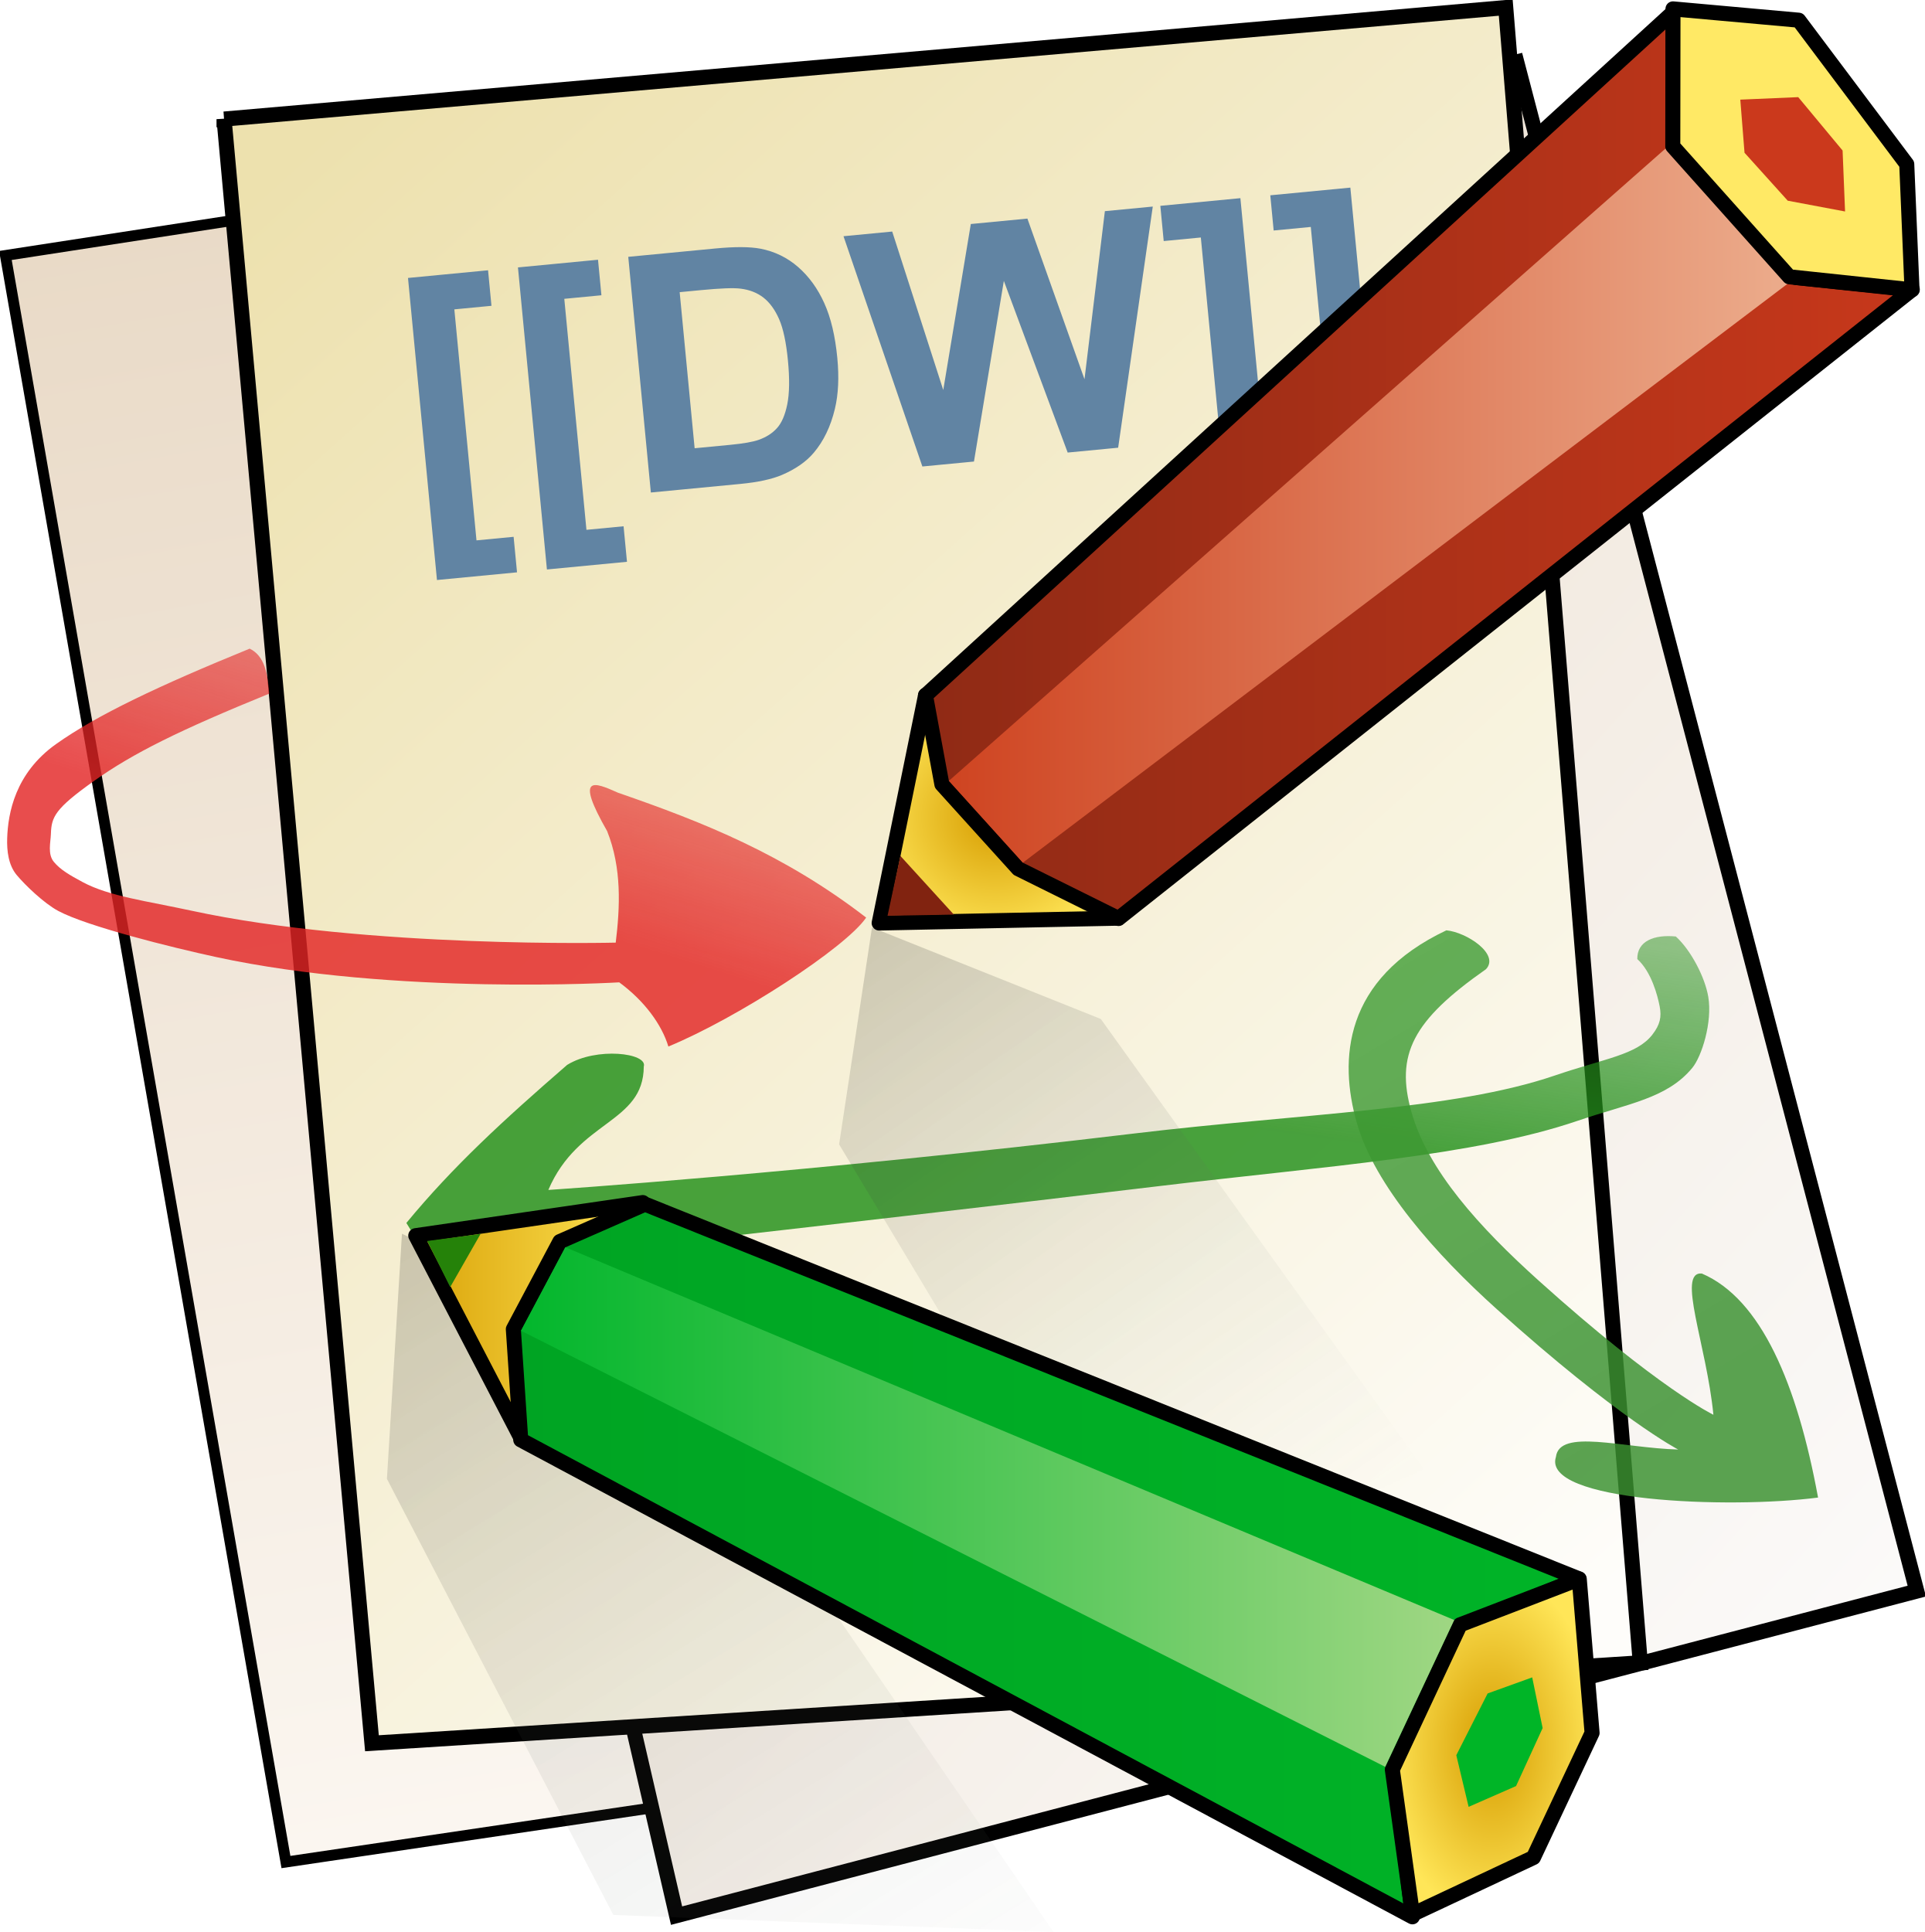
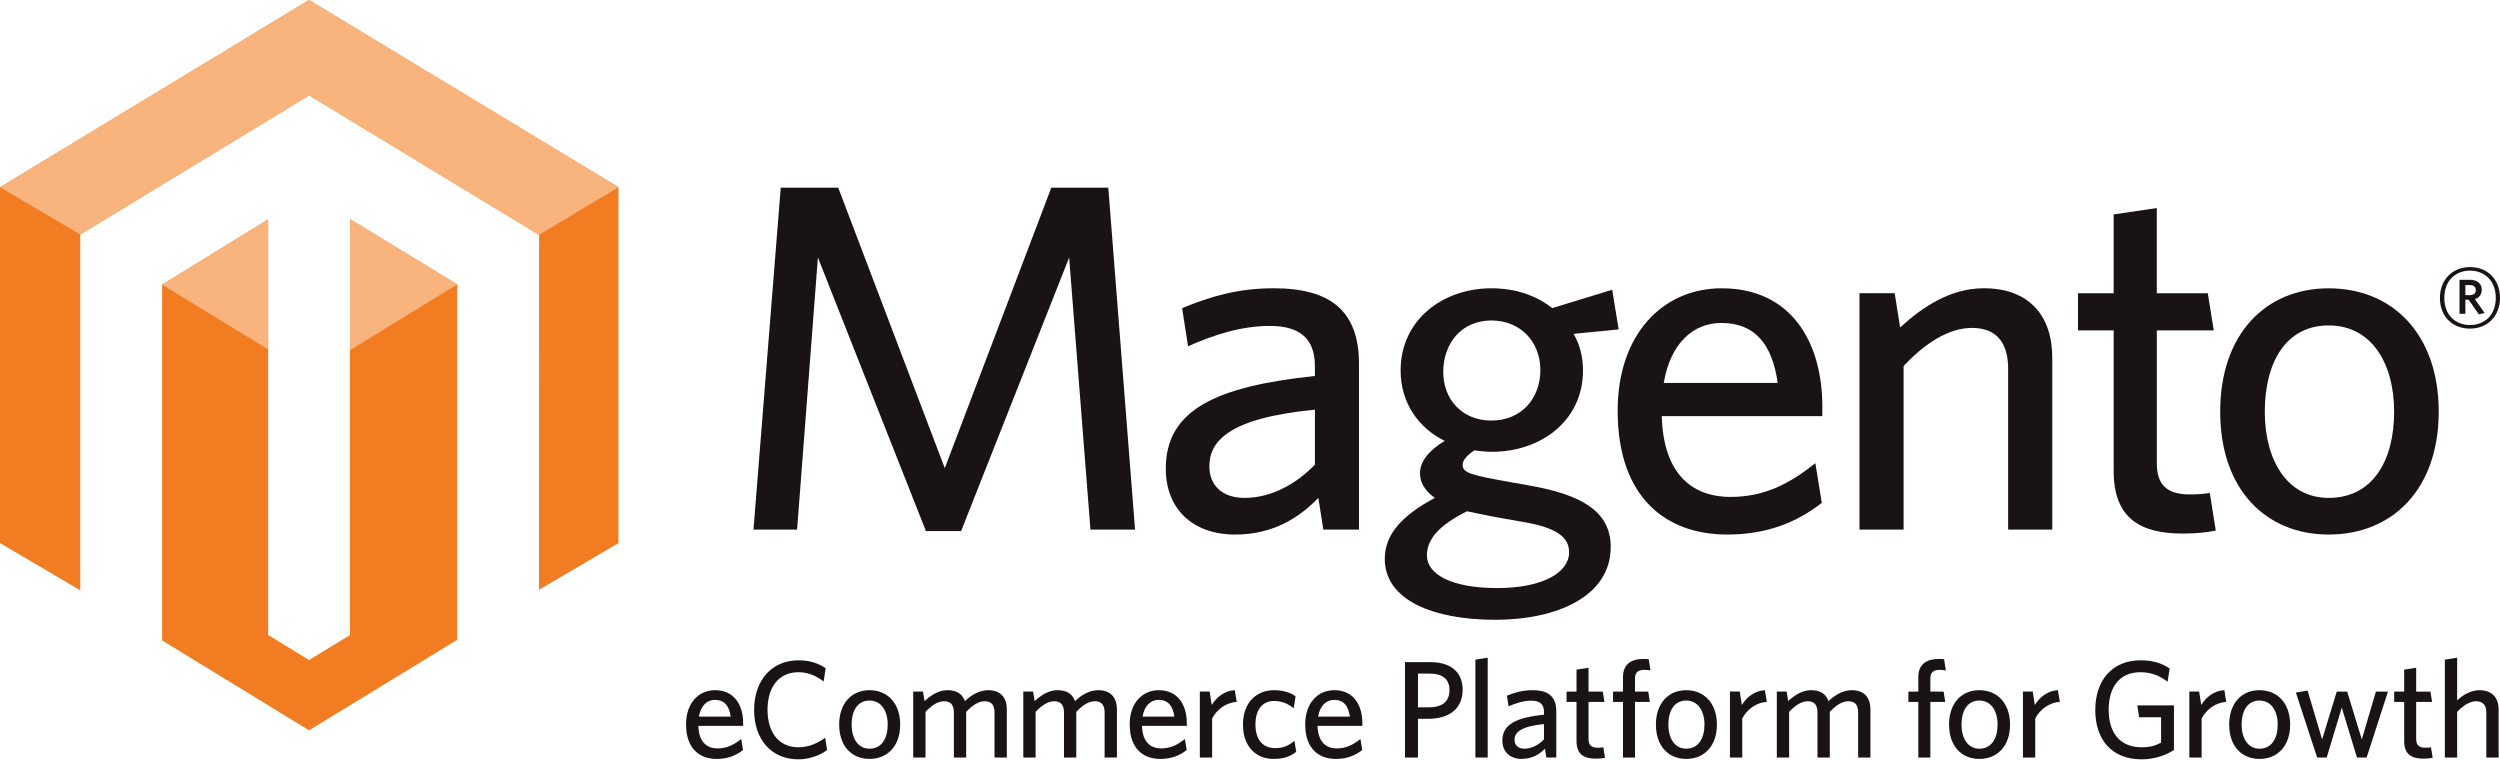
- <svg xmlns="http://www.w3.org/2000/svg" xmlns:xlink="http://www.w3.org/1999/xlink" width="128.009" height="128.517" id="svg2" version="1.1">
-   <defs id="defs4">
-     <linearGradient id="linearGradient2624">
-       <stop style="stop-color:#3a9030;stop-opacity:0.837;" offset="0" id="stop2626" />
-       <stop style="stop-color:#3d9c32;stop-opacity:0.796;" offset="1" id="stop2628" />
-     </linearGradient>
-     <linearGradient id="linearGradient2612">
-       <stop style="stop-color:#25901b;stop-opacity:0.837;" offset="0" id="stop2614" />
-       <stop style="stop-color:#25901b;stop-opacity:0.378;" offset="1" id="stop2616" />
-     </linearGradient>
-     <linearGradient id="linearGradient2600">
-       <stop style="stop-color:#e32525;stop-opacity:0.816;" offset="0" id="stop2602" />
-       <stop style="stop-color:#e32525;stop-opacity:0.571;" offset="1" id="stop2604" />
-     </linearGradient>
-     <marker orient="auto" refY="0" refX="0" id="TriangleOutL" style="overflow:visible">
-       <path id="path2488" d="m 5.77,0 -8.65,5 0,-10 8.65,5 z" style="fill-rule:evenodd;stroke:#000000;stroke-width:1pt;marker-start:none" transform="scale(0.8,0.8)" />
-     </marker>
-     <marker orient="auto" refY="0" refX="0" id="Arrow2Lstart" style="overflow:visible">
-       <path id="path2571" style="font-size:12px;fill-rule:evenodd;stroke-width:0.625;stroke-linejoin:round" d="M 8.719,4.034 -2.207,0.016 8.719,-4.002 c -1.745,2.372 -1.735,5.617 -6e-7,8.035 z" transform="matrix(1.1,0,0,1.1,-5.5,0)" />
-     </marker>
-     <linearGradient id="linearGradient2408">
-       <stop id="stop2410" offset="0" style="stop-color:#000000;stop-opacity:0.173;" />
-       <stop id="stop2412" offset="1" style="stop-color:#c7cec2;stop-opacity:0;" />
-     </linearGradient>
-     <linearGradient id="linearGradient2389">
-       <stop style="stop-color:#000000;stop-opacity:0.173;" offset="0" id="stop2391" />
-       <stop style="stop-color:#c7cec2;stop-opacity:0;" offset="1" id="stop2393" />
-     </linearGradient>
-     <linearGradient id="linearGradient2370">
-       <stop style="stop-color:#fbfaf9;stop-opacity:1;" offset="0" id="stop2372" />
-       <stop style="stop-color:#e9dac7;stop-opacity:1;" offset="1" id="stop2374" />
-     </linearGradient>
-     <linearGradient id="linearGradient2364">
-       <stop id="stop2366" offset="0" style="stop-color:#fbf6f0;stop-opacity:1;" />
-       <stop id="stop2368" offset="1" style="stop-color:#e9dac7;stop-opacity:1;" />
-     </linearGradient>
-     <linearGradient id="linearGradient2348">
-       <stop style="stop-color:#fbf6f0;stop-opacity:1;" offset="0" id="stop2350" />
-       <stop style="stop-color:#e9dac7;stop-opacity:1;" offset="1" id="stop2352" />
-     </linearGradient>
-     <linearGradient id="linearGradient2332">
-       <stop style="stop-color:#ede1ae;stop-opacity:1;" offset="0" id="stop2334" />
-       <stop style="stop-color:#fefdfa;stop-opacity:1;" offset="1" id="stop2336" />
-     </linearGradient>
-     <linearGradient id="linearGradient2249">
-       <stop style="stop-color:#00a423;stop-opacity:1;" offset="0" id="stop2251" />
-       <stop style="stop-color:#00b427;stop-opacity:1;" offset="1" id="stop2253" />
-     </linearGradient>
-     <linearGradient id="linearGradient2229">
-       <stop id="stop2231" offset="0" style="stop-color:#00b62b;stop-opacity:1;" />
-       <stop id="stop2233" offset="1" style="stop-color:#a1d784;stop-opacity:1;" />
-     </linearGradient>
-     <linearGradient id="linearGradient2213">
-       <stop style="stop-color:#000000;stop-opacity:1;" offset="0" id="stop2215" />
-       <stop style="stop-color:#000000;stop-opacity:0;" offset="1" id="stop2217" />
-     </linearGradient>
-     <linearGradient id="linearGradient2360">
-       <stop style="stop-color:#d69c00;stop-opacity:1;" offset="0" id="stop2362" />
-       <stop style="stop-color:#ffe658;stop-opacity:1;" offset="1" id="stop2364" />
-     </linearGradient>
-     <linearGradient id="linearGradient2352">
-       <stop id="stop2354" offset="0" style="stop-color:#ce411e;stop-opacity:1;" />
-       <stop id="stop2356" offset="1" style="stop-color:#ecad8d;stop-opacity:1;" />
-     </linearGradient>
-     <linearGradient id="linearGradient2336">
-       <stop style="stop-color:#8f2a15;stop-opacity:1;" offset="0" id="stop2338" />
-       <stop style="stop-color:#c8381b;stop-opacity:1;" offset="1" id="stop2340" />
-     </linearGradient>
-     <linearGradient xlink:href="#linearGradient2336" id="linearGradient2342" x1="219.213" y1="189.016" x2="286.227" y2="189.016" gradientUnits="userSpaceOnUse" />
-     <linearGradient xlink:href="#linearGradient2352" id="linearGradient2350" x1="219.663" y1="192.733" x2="277.876" y2="192.733" gradientUnits="userSpaceOnUse" />
-     <radialGradient xlink:href="#linearGradient2360" id="radialGradient2366" cx="224.414" cy="212.8" fx="224.414" fy="212.8" r="8.681" gradientTransform="matrix(1,0,0,0.984179,0,3.366635)" gradientUnits="userSpaceOnUse" />
-     <linearGradient xlink:href="#linearGradient2249" id="linearGradient2227" x1="192.039" y1="262.258" x2="263.671" y2="262.258" gradientUnits="userSpaceOnUse" />
-     <linearGradient xlink:href="#linearGradient2229" id="linearGradient2247" x1="191.751" y1="258.916" x2="255.656" y2="258.916" gradientUnits="userSpaceOnUse" />
-     <radialGradient xlink:href="#linearGradient2360" id="radialGradient2317" cx="257.411" cy="274.642" fx="257.411" fy="274.642" r="7.144" gradientTransform="matrix(1,0,0,1.631384,0,-173.4045)" gradientUnits="userSpaceOnUse" />
-     <linearGradient xlink:href="#linearGradient2360" id="linearGradient2325" x1="184.071" y1="246.359" x2="201.406" y2="246.359" gradientUnits="userSpaceOnUse" />
-     <linearGradient xlink:href="#linearGradient2332" id="linearGradient2346" x1="162.764" y1="184.993" x2="240.849" y2="289.503" gradientUnits="userSpaceOnUse" />
-     <linearGradient xlink:href="#linearGradient2348" id="linearGradient2354" x1="140.158" y1="303.79" x2="136.142" y2="195.872" gradientUnits="userSpaceOnUse" />
-     <linearGradient xlink:href="#linearGradient2370" id="linearGradient2362" x1="286.156" y1="262.287" x2="185.813" y2="172.324" gradientUnits="userSpaceOnUse" />
-     <linearGradient xlink:href="#linearGradient2389" id="linearGradient2395" x1="213.966" y1="220.072" x2="244.791" y2="265.404" gradientUnits="userSpaceOnUse" />
-     <linearGradient xlink:href="#linearGradient2408" id="linearGradient2406" x1="184.306" y1="241.528" x2="224.674" y2="307.528" gradientUnits="userSpaceOnUse" />
-     <linearGradient xlink:href="#linearGradient2600" id="linearGradient2606" x1="202.418" y1="222.051" x2="206.06" y2="210.356" gradientUnits="userSpaceOnUse" />
-     <linearGradient xlink:href="#linearGradient2612" id="linearGradient2618" x1="248.622" y1="234.522" x2="251.644" y2="213.122" gradientUnits="userSpaceOnUse" />
-     <linearGradient xlink:href="#linearGradient2624" id="linearGradient2630" x1="275.718" y1="251.564" x2="255.684" y2="217.94" gradientUnits="userSpaceOnUse" />
-     <linearGradient xlink:href="#linearGradient2352" id="linearGradient2640" gradientUnits="userSpaceOnUse" x1="219.663" y1="192.733" x2="277.876" y2="192.733" />
-     <linearGradient xlink:href="#linearGradient2336" id="linearGradient2643" gradientUnits="userSpaceOnUse" x1="219.213" y1="189.016" x2="286.227" y2="189.016" />
-     <radialGradient xlink:href="#linearGradient2360" id="radialGradient2647" gradientUnits="userSpaceOnUse" gradientTransform="matrix(1,0,0,0.984179,0,3.366635)" cx="224.414" cy="212.8" fx="224.414" fy="212.8" r="8.681" />
-   </defs>
-   <g id="layer3" style="display:inline" transform="translate(-158.1474,-158.4534)">
-     <g id="g1419">
-       <g id="g2376">
-         <path transform="matrix(0.989976,-0.141236,0.201069,0.979577,0,0)" style="fill:url(#linearGradient2354);fill-opacity:1;fill-rule:evenodd;stroke:#000000;stroke-width:0.722px;stroke-linecap:butt;stroke-linejoin:miter;stroke-opacity:1;display:inline" d="m 120.215,196.438 70.907,-0.792 -2.403,109.053 -71.718,0.373 3.214,-108.634 z" id="rect1422" />
-         <path style="fill:url(#linearGradient2362);fill-opacity:1;fill-rule:evenodd;stroke:#000000;stroke-width:1px;stroke-linecap:butt;stroke-linejoin:miter;stroke-opacity:1;display:inline" d="m 179.2,182.087 79.842,-19.517 26.614,101.724 -82.503,21.587 -23.953,-103.794 z" id="rect1425" />
-         <path transform="matrix(0.995676,-0.09289891,0.08102261,0.996712,0,0)" style="fill:url(#linearGradient2346);fill-opacity:1;fill-rule:evenodd;stroke:#000000;stroke-width:1.004px;stroke-linecap:butt;stroke-linejoin:miter;stroke-opacity:1;display:inline" d="m 159.014,181.744 85.586,0.534 0,110.474 -84.534,-2.513 -1.052,-108.496 z" id="rect1419" />
-       </g>
-       <path id="text2382" d="m 167.551,214.008 0,-20.185 5.35,0 0,2.374 -2.481,0 0,15.437 2.481,0 0,2.374 -5.35,0 m 7.348,0 0,-20.185 5.35,0 0,2.374 -2.481,0 0,15.437 2.481,0 0,2.374 -5.35,0 m 7.369,-20.185 5.812,0 c 1.311,2e-5 2.31,0.1 2.997,0.301 0.924,0.272 1.715,0.756 2.374,1.45 0.659,0.695 1.16,1.547 1.504,2.557 0.344,1.003 0.516,2.242 0.516,3.717 -10e-6,1.296 -0.161,2.413 -0.483,3.352 -0.394,1.146 -0.956,2.073 -1.687,2.782 -0.551,0.537 -1.296,0.956 -2.234,1.257 -0.702,0.222 -1.64,0.333 -2.814,0.333 l -5.983,0 0,-15.748 m 3.18,2.664 0,10.431 2.374,0 c 0.888,1e-5 1.529,-0.05 1.923,-0.15 0.516,-0.129 0.942,-0.347 1.278,-0.655 0.344,-0.308 0.623,-0.813 0.838,-1.515 0.215,-0.709 0.322,-1.672 0.322,-2.89 -1e-5,-1.217 -0.107,-2.152 -0.322,-2.804 -0.215,-0.652 -0.516,-1.16 -0.902,-1.525 -0.387,-0.365 -0.877,-0.612 -1.472,-0.741 -0.444,-0.1 -1.314,-0.15 -2.61,-0.15 l -1.429,0 m 14.964,13.084 -3.76,-15.748 3.255,0 2.374,10.817 2.879,-10.817 3.781,0 2.761,11 2.417,-11 3.201,0 -3.824,15.748 -3.373,0 -3.137,-11.773 -3.126,11.773 -3.448,0 m 22.763,-15.748 0,20.185 -5.35,0 0,-2.374 2.481,0 0,-15.458 -2.481,0 0,-2.353 5.35,0 m 7.348,0 0,20.185 -5.35,0 0,-2.374 2.481,0 0,-15.458 -2.481,0 0,-2.353 5.35,0" style="font-size:12px;font-style:normal;font-weight:normal;line-height:125%;fill:#6184a3;fill-opacity:1;stroke:none;display:inline;font-family:Bitstream Vera Sans" transform="matrix(0.995433,-0.09546066,0.09546066,0.995433,0,0)" />
-       <g id="g2632" style="display:inline">
-         <path style="fill:url(#linearGradient2606);fill-opacity:1;fill-rule:evenodd;stroke:none;stroke-width:1px;marker-end:none" d="m 174.756,201.602 c -6.046,2.467 -10.168,4.419 -12.885,6.351 -2.717,1.931 -3.193,4.6 -3.246,6.266 -0.027,0.833 0.081,1.778 0.632,2.44 0.551,0.662 1.808,1.874 2.758,2.386 1.9,1.023 7.542,2.429 10.519,3.073 11.909,2.576 26.806,1.681 26.806,1.681 1.693,1.245 2.833,2.824 3.269,4.269 4.577,-1.887 11.811,-6.584 13.157,-8.577 -5.451,-4.2 -10.797,-6.333 -16.513,-8.308 -1.599,-0.719 -2.88,-1.226 -0.718,2.556 0.985,2.473 0.858,5.051 0.572,7.418 0,0 -16.527,0.407 -28.238,-2.127 -2.928,-0.633 -5.466,-0.955 -7.219,-1.898 -0.876,-0.472 -1.483,-0.821 -1.916,-1.341 -0.433,-0.52 -0.22,-1.291 -0.201,-1.859 0.037,-1.136 0.253,-1.671 2.862,-3.525 2.608,-1.854 5.654,-3.362 11.659,-5.812 -0.088,-1.291 -0.29,-2.506 -1.297,-2.993 z" id="path2414" />
-         <path style="fill:url(#linearGradient2618);fill-opacity:1;fill-rule:evenodd;stroke:none" d="m 269.625,220.748 c -1.436,-0.14 -2.58,0.303 -2.561,1.502 0.944,0.857 1.349,2.435 1.486,3.14 0.136,0.705 0.036,1.219 -0.486,1.89 -1.043,1.342 -3.125,1.569 -6.501,2.721 -6.751,2.304 -16.893,2.526 -27.907,3.846 -22.028,2.642 -39.032,3.761 -39.032,3.761 1.983,-4.648 6.328,-4.412 6.349,-8.21 0.274,-0.898 -3.146,-1.316 -5.099,-0.107 -4.267,3.701 -7.592,6.754 -10.694,10.513 l 1.888,3.084 c 0,0 26.13,-2.89 48.198,-5.536 11.034,-1.323 20.956,-1.999 27.81,-4.337 3.427,-1.169 5.96,-1.49 7.641,-3.52 0.632,-0.763 1.352,-3.047 1.068,-4.734 -0.22,-1.302 -1.15,-3.098 -2.16,-4.014 z" id="path2608" />
-         <path style="fill:url(#linearGradient2630);fill-opacity:1;fill-rule:evenodd;stroke:none" d="m 254.362,220.339 c -6.85,3.242 -7.153,8.609 -5.96,12.799 1.194,4.19 5.263,8.757 9.321,12.406 8.117,7.299 12.06,9.332 12.06,9.332 -3.715,-0.103 -7.899,-1.412 -8.133,0.493 -0.948,2.976 11.491,3.475 17.438,2.702 -1.395,-7.578 -3.793,-13.215 -7.732,-14.903 -1.685,-0.148 0.312,4.724 0.77,9.396 0,0 -3.625,-1.731 -11.605,-8.908 -3.99,-3.588 -7.374,-7.342 -8.473,-11.201 -1.099,-3.859 0.078,-6.12 4.951,-9.532 0.928,-0.995 -1.29,-2.459 -2.638,-2.584 z" id="path2620" />
-       </g>
-       <path id="rect2386" d="m 213.966,234.578 2.188,-14.429 15.22,6.088 21.494,29.948 -20.406,9.218 -18.495,-30.826 z" style="fill:url(#linearGradient2395);fill-opacity:1;stroke:none;display:inline" />
-       <g id="g2649" style="display:inline">
-         <path style="fill:url(#radialGradient2647);fill-opacity:1;fill-rule:evenodd;stroke:#000000;stroke-width:1px;stroke-linecap:butt;stroke-linejoin:round;stroke-opacity:1" d="m 232.558,219.53 -15.928,0.322 3.088,-15.157 12.84,14.835 z" id="path1443" />
-         <path style="fill:#812310;fill-opacity:1;fill-rule:evenodd;stroke:none" d="m 221.6,219.293 -4.412,0.078 0.854,-3.983 3.558,3.904 z" id="path1452" />
-         <path style="fill:url(#linearGradient2643);fill-opacity:1;fill-rule:evenodd;stroke:#000000;stroke-width:1px;stroke-linecap:butt;stroke-linejoin:round;stroke-opacity:1" d="m 269.442,159.274 0.098,8.915 8.058,8.723 7.759,0.799 -52.807,41.841 -6.665,-3.307 -5.082,-5.618 -1.09,-5.912 49.729,-45.441 z" id="rect1437" />
-         <path style="fill:url(#linearGradient2640);fill-opacity:1;fill-rule:evenodd;stroke:none" d="m 268.948,168.328 8.343,8.827 -51.101,38.683 -4.92,-5.444 47.678,-42.066 z" id="rect1446" />
-         <path style="fill:#ffe965;fill-opacity:1;fill-rule:evenodd;stroke:#000000;stroke-width:1px;stroke-linecap:butt;stroke-linejoin:round;stroke-opacity:1;display:inline" d="m 285.338,177.732 -8.162,-0.866 -7.752,-8.679 0.013,-9.143 8.362,0.752 7.189,9.577 0.35,8.359 z" id="path1440" />
-         <path style="fill:#cb391c;fill-opacity:1;fill-rule:evenodd;stroke:none" d="m 280.72,168.464 0.164,4.057 -3.813,-0.717 -2.875,-3.189 -0.281,-3.534 3.854,-0.166 2.95,3.55 z" id="path1449" />
-       </g>
-       <g id="g2657" style="display:inline">
-         <path style="fill:url(#linearGradient2406);fill-opacity:1;stroke:none" d="m 183.886,256.828 1,-16.307 17.288,8.44 26.055,38.009 -29.281,-1.134 -15.062,-29.009 z" id="rect2397" />
-         <path style="fill:url(#linearGradient2325);fill-opacity:1;stroke:#000000;stroke-linejoin:round;stroke-opacity:1;display:inline" d="m 200.906,238.448 -8.046,15.774 -7.056,-13.573 15.102,-2.2 z" id="rect2207" />
-         <path style="fill:url(#linearGradient2227);fill-opacity:1;stroke:#000000;stroke-linejoin:round;stroke-opacity:1" d="m 201.054,238.554 62.117,24.919 -7.887,3.214 -4.352,9.31 1.172,9.964 -59.315,-31.728 -0.494,-7.364 3.096,-5.828 5.662,-2.487 z" id="rect1328" />
-         <path style="fill:url(#radialGradient2317);fill-opacity:1;stroke:#000000;stroke-linejoin:round;stroke-opacity:1;display:inline" d="m 255.278,266.535 7.924,-3.048 0.853,10.24 -3.901,8.29 -8.046,3.779 -1.341,-9.631 4.511,-9.631 z" id="rect2204" />
-         <path style="fill:url(#linearGradient2247);fill-opacity:1;stroke:none;display:inline" d="m 195.755,241.421 59.131,24.796 -4.592,9.766 -57.49,-29.01 2.951,-5.553 z" id="rect2210" />
-         <path style="fill:#00b527;fill-opacity:1;stroke:none" d="m 255.023,275.21 2.084,-4.107 2.965,-1.07 0.694,3.372 -1.768,3.857 -3.155,1.383 -0.82,-3.436 z" id="rect2308" />
-         <path style="fill:#258209;fill-opacity:1;stroke:none;display:inline" d="m 186.568,241.004 3.55,-0.473 -2.023,3.539 -1.527,-3.066 z" id="rect2327" />
-       </g>
-     </g>
+ <svg xmlns="http://www.w3.org/2000/svg" version="1.1" id="Layer_1" x="0px" y="0px" width="284.654px" height="86.459px" viewBox="0 0 284.654 86.459" enable-background="new 0 0 284.654 86.459" xml:space="preserve">
+   <g>
+     <path fill="#F27C21" d="M39.847,24.942V72.31l-4.658,2.846l-4.662-2.861V24.979l-12.07,7.432v40.508l16.732,10.237l16.874-10.311   v-40.46L39.847,24.942z M35.188,0L0,21.319v40.514l9.139,5.383V26.7l26.057-15.844l26.081,15.821l0.107,0.062l-0.012,40.418   l9.049-5.323V21.319L35.188,0z" />
+     <path fill="#F9B37C" d="M70.422,21.318L35.189,0.001L0,21.318L9.137,26.7l26.059-15.844l26.189,15.882L70.422,21.318z    M39.847,24.94v14.937l12.215-7.494L39.847,24.94z M18.457,32.412l12.068,7.371V24.978L18.457,32.412z" />
+     <polygon fill="#191315" points="124.161,60.3 121.735,29.324 109.434,60.468 105.427,60.468 93.128,29.324 90.758,60.3    85.794,60.3 88.896,21.371 95.442,21.371 107.574,53.306 119.703,21.371 126.192,21.371 129.239,60.3  " />
+     <path fill="#191315" d="M149.718,46.646c-9.932,0.96-12.017,3.667-12.017,6.434c0,2.2,1.465,3.611,4.007,3.611   c2.935,0,5.753-1.468,8.01-3.782V46.646z M150.676,60.3l-0.563-3.609c-2.144,2.197-5.076,4.174-9.478,4.174   c-4.852,0-7.897-2.936-7.897-7.506c0-6.713,5.751-9.362,16.98-10.55V41.68c0-3.385-2.029-4.569-5.136-4.569   c-3.271,0-6.373,1.016-9.307,2.313l-0.679-4.343c3.217-1.3,6.263-2.258,10.439-2.258c6.543,0,9.702,2.65,9.702,8.632V60.3H150.676z   " />
+     <path fill="#191315" d="M169.802,36.49c-3.385,0-5.472,2.599-5.472,5.868c0,3.104,2.146,5.527,5.472,5.527   c3.445,0,5.586-2.535,5.586-5.754C175.388,38.917,173.13,36.49,169.802,36.49 M162.469,63.236c0,2.143,2.765,3.722,8.01,3.722   c5.247,0,8.181-1.805,8.181-4.063c0-1.637-1.238-2.763-5.075-3.439l-3.219-0.567c-1.465-0.279-2.252-0.448-3.326-0.675   C163.878,59.792,162.469,61.373,162.469,63.236 M183.569,32.994l0.733,4.513l-5.134,0.506c0.734,1.243,1.075,2.654,1.075,4.176   c0,5.758-4.855,9.252-10.327,9.252c-0.678,0-1.355-0.057-2.031-0.168c-0.792,0.508-1.351,1.133-1.351,1.638   c0,0.957,0.955,1.187,5.691,2.034l1.921,0.336c5.702,1.015,9.254,2.817,9.254,6.994c0,5.644-6.151,8.295-13.145,8.295   c-6.997,0-12.582-2.199-12.582-6.938c0-2.767,1.918-4.91,5.697-6.94c-1.185-0.846-1.69-1.808-1.69-2.824   c0-1.3,1.014-2.595,2.818-3.665c-2.987-1.468-5.022-4.343-5.022-8.014c0-5.81,4.854-9.364,10.325-9.364   c2.709,0,5.08,0.788,6.939,2.256L183.569,32.994z" />
+     <path fill="#191315" d="M195.982,36.773c-3.104,0-5.756,2.202-6.546,6.826h12.976C201.793,39.254,199.876,36.773,195.982,36.773    M207.493,47.38h-18.28c0.167,6.263,3.154,9.198,7.841,9.198c3.895,0,6.718-1.523,9.648-3.838l0.73,4.513   c-2.873,2.256-6.316,3.611-10.772,3.611c-6.995,0-12.471-4.232-12.471-14.106c0-8.631,5.08-13.933,11.849-13.933   c7.841,0,11.455,6.035,11.455,13.481V47.38z" />
+     <path fill="#191315" d="M228.649,60.3V41.962c0-2.763-1.184-4.626-4.119-4.626c-2.65,0-5.359,1.751-7.785,4.344V60.3h-5.021V33.387   h4.007l0.62,3.893c2.536-2.311,5.698-4.457,9.534-4.457c5.075,0,7.788,3.045,7.788,7.898V60.3H228.649z" />
+     <path fill="#191315" d="M248.508,60.752c-4.743,0-7.843-1.69-7.843-7.111V37.62h-4.064v-4.232h4.064v-8.971l4.912-0.731v9.702   h5.805l0.681,4.232h-6.485v15.121c0,2.203,0.9,3.554,3.721,3.554c0.902,0,1.692-0.054,2.313-0.168l0.679,4.282   C251.444,60.581,250.26,60.752,248.508,60.752" />
+     <path fill="#191315" d="M265.154,37.054c-4.854,0-7.281,4.174-7.281,9.818c0,5.532,2.539,9.818,7.281,9.818   c4.964,0,7.445-4.177,7.445-9.818C272.599,41.343,270.003,37.054,265.154,37.054 M265.154,60.865   c-7.167,0-12.359-5.134-12.359-13.992c0-8.861,5.192-14.046,12.359-14.046c7.221,0,12.522,5.185,12.522,14.046   C277.676,55.731,272.375,60.865,265.154,60.865" />
+     <path fill="#191315" d="M81.405,79.687c-0.866,0-1.606,0.616-1.827,1.906h3.623C83.027,80.38,82.492,79.687,81.405,79.687    M84.617,82.649h-5.1c0.046,1.747,0.88,2.565,2.188,2.565c1.085,0,1.873-0.423,2.691-1.068l0.206,1.256   c-0.805,0.633-1.765,1.012-3.008,1.012c-1.952,0-3.48-1.184-3.48-3.938c0-2.41,1.416-3.89,3.307-3.89   c2.189,0,3.196,1.686,3.196,3.762V82.649z" />
+     <path fill="#191315" d="M90.887,86.459c-3.057,0-5.023-2.267-5.023-5.621c0-3.368,2-5.654,5.054-5.654   c1.291,0,2.251,0.333,3.088,0.899l-0.221,1.514c-0.786-0.601-1.717-1.058-2.882-1.058c-2.204,0-3.512,1.67-3.512,4.283   s1.324,4.265,3.512,4.265c1.166,0,2.19-0.455,3.053-1.086l0.221,1.4C93.344,86.018,92.132,86.459,90.887,86.459" />
+     <path fill="#191315" d="M99,79.765c-1.354,0-2.033,1.166-2.033,2.741c0,1.544,0.709,2.74,2.033,2.74   c1.385,0,2.077-1.166,2.077-2.74C101.077,80.964,100.354,79.765,99,79.765 M99,86.412c-2,0-3.45-1.431-3.45-3.905   S97,78.586,99,78.586c2.015,0,3.496,1.445,3.496,3.92S101.015,86.412,99,86.412" />
+     <path fill="#191315" d="M113.237,86.254v-5.119c0-0.772-0.284-1.291-1.102-1.291c-0.74,0-1.45,0.489-2.126,1.214v5.196h-1.401   v-5.119c0-0.772-0.284-1.291-1.101-1.291c-0.74,0-1.45,0.489-2.126,1.214v5.196h-1.402v-7.511h1.117l0.175,1.086   c0.71-0.643,1.557-1.243,2.613-1.243c1.101,0,1.701,0.473,1.983,1.243c0.679-0.643,1.591-1.243,2.646-1.243   c1.434,0,2.125,0.852,2.125,2.203v5.465H113.237z" />
+     <path fill="#191315" d="M125.773,86.254v-5.119c0-0.772-0.284-1.291-1.101-1.291c-0.74,0-1.449,0.489-2.126,1.214v5.196h-1.4   v-5.119c0-0.772-0.286-1.291-1.103-1.291c-0.741,0-1.45,0.489-2.127,1.214v5.196h-1.4v-7.511h1.116l0.174,1.086   c0.707-0.643,1.558-1.243,2.614-1.243c1.102,0,1.7,0.473,1.984,1.243c0.676-0.643,1.589-1.243,2.645-1.243   c1.432,0,2.126,0.852,2.126,2.203v5.465H125.773z" />
+     <path fill="#191315" d="M131.919,79.687c-0.867,0-1.607,0.616-1.826,1.906h3.621C133.542,80.38,133.005,79.687,131.919,79.687    M135.131,82.649h-5.101c0.046,1.747,0.882,2.565,2.189,2.565c1.087,0,1.873-0.423,2.692-1.068l0.205,1.256   c-0.806,0.633-1.764,1.012-3.008,1.012c-1.952,0-3.478-1.184-3.478-3.938c0-2.41,1.417-3.89,3.305-3.89   c2.189,0,3.196,1.686,3.196,3.762V82.649z" />
+     <path fill="#191315" d="M138.016,81.813v4.441h-1.4v-7.514h1.116l0.237,1.53c0.538-0.85,1.403-1.62,2.63-1.685l0.219,1.338   C139.573,79.987,138.519,80.822,138.016,81.813" />
+     <path fill="#191315" d="M145.026,86.412c-2.019,0-3.499-1.4-3.499-3.905c0-2.564,1.576-3.92,3.529-3.92   c1.104,0,1.889,0.283,2.457,0.692l-0.207,1.371c-0.692-0.569-1.4-0.835-2.268-0.835c-1.229,0-2.091,0.929-2.091,2.677   c0,1.826,0.927,2.691,2.25,2.691c0.753,0,1.416-0.172,2.188-0.831l0.206,1.258C146.82,86.19,146.033,86.412,145.026,86.412" />
+     <path fill="#191315" d="M151.907,79.687c-0.864,0-1.604,0.616-1.825,1.906h3.62C153.53,80.38,152.997,79.687,151.907,79.687    M155.121,82.649h-5.103c0.048,1.747,0.882,2.565,2.188,2.565c1.087,0,1.875-0.423,2.694-1.068l0.204,1.256   c-0.804,0.633-1.765,1.012-3.008,1.012c-1.953,0-3.482-1.184-3.482-3.938c0-2.41,1.419-3.89,3.311-3.89   c2.187,0,3.196,1.686,3.196,3.762V82.649z" />
+     <path fill="#191315" d="M162.775,76.697h-1.32v3.843h1.226c1.483,0,2.362-0.615,2.362-1.969   C165.042,77.33,164.257,76.697,162.775,76.697 M162.601,81.844h-1.146v4.41h-1.483V75.388h2.882c2.3,0,3.686,1.119,3.686,3.134   C166.539,80.743,164.965,81.844,162.601,81.844" />
+     <polygon fill="#191315" points="167.99,75.107 167.99,86.254 169.392,86.254 169.392,74.884  " />
+     <path fill="#191315" d="M175.801,82.446c-2.771,0.268-3.354,1.021-3.354,1.793c0,0.612,0.409,1.007,1.118,1.007   c0.817,0,1.604-0.407,2.235-1.053V82.446z M176.068,86.254l-0.156-1.009c-0.599,0.613-1.417,1.164-2.648,1.164   c-1.35,0-2.202-0.818-2.202-2.092c0-1.872,1.606-2.612,4.74-2.945v-0.312c0-0.948-0.567-1.278-1.437-1.278   c-0.911,0-1.776,0.283-2.595,0.645l-0.19-1.214c0.9-0.361,1.749-0.627,2.915-0.627c1.827,0,2.706,0.739,2.706,2.409v5.259H176.068z   " />
+     <path fill="#191315" d="M181.691,86.379c-1.322,0-2.187-0.474-2.187-1.983v-4.472h-1.132v-1.179h1.132v-2.504l1.368-0.206v2.71   h1.622l0.19,1.179h-1.813v4.222c0,0.612,0.253,0.992,1.042,0.992c0.25,0,0.471-0.018,0.645-0.051l0.188,1.197   C182.512,86.334,182.181,86.379,181.691,86.379" />
+     <path fill="#191315" d="M187.208,76.271c-0.646,0-1.044,0.267-1.044,0.959v1.514h1.511l0.178,1.181h-1.688v6.33h-1.369v-6.33   h-1.132v-1.181h1.132V77.09c0-1.497,0.992-2.063,2.331-2.063c0.282,0,0.455,0.032,0.598,0.032l0.206,1.275   C187.771,76.3,187.488,76.271,187.208,76.271" />
+     <path fill="#191315" d="M191.992,79.765c-1.351,0-2.03,1.166-2.03,2.741c0,1.544,0.711,2.74,2.03,2.74   c1.387,0,2.082-1.166,2.082-2.74C194.074,80.964,193.347,79.765,191.992,79.765 M191.992,86.412c-1.996,0-3.446-1.431-3.446-3.905   s1.45-3.92,3.446-3.92c2.017,0,3.499,1.445,3.499,3.92S194.008,86.412,191.992,86.412" />
+     <path fill="#191315" d="M198.375,81.813v4.441h-1.402v-7.514h1.121l0.234,1.53c0.533-0.85,1.402-1.62,2.628-1.685l0.22,1.338   C199.932,79.987,198.878,80.822,198.375,81.813" />
+     <path fill="#191315" d="M211.571,86.254v-5.119c0-0.772-0.285-1.291-1.101-1.291c-0.741,0-1.452,0.489-2.127,1.214v5.196h-1.401   v-5.119c0-0.772-0.283-1.291-1.102-1.291c-0.74,0-1.451,0.489-2.126,1.214v5.196h-1.402v-7.511h1.118l0.174,1.086   c0.706-0.643,1.557-1.243,2.611-1.243c1.102,0,1.701,0.473,1.983,1.243c0.68-0.643,1.594-1.243,2.646-1.243   c1.434,0,2.126,0.852,2.126,2.203v5.465H211.571z" />
+     <path fill="#191315" d="M220.833,76.271c-0.646,0-1.04,0.267-1.04,0.959v1.514h1.514l0.172,1.181h-1.686v6.33h-1.37v-6.33h-1.132   v-1.181h1.132V77.09c0-1.497,0.99-2.063,2.333-2.063c0.283,0,0.456,0.032,0.599,0.032l0.203,1.275   C221.401,76.3,221.116,76.271,220.833,76.271" />
+     <path fill="#191315" d="M225.37,79.765c-1.354,0-2.029,1.166-2.029,2.741c0,1.544,0.709,2.74,2.029,2.74   c1.385,0,2.078-1.166,2.078-2.74C227.448,80.964,226.724,79.765,225.37,79.765 M225.37,86.412c-1.999,0-3.447-1.431-3.447-3.905   s1.448-3.92,3.447-3.92c2.016,0,3.496,1.445,3.496,3.92S227.385,86.412,225.37,86.412" />
+     <path fill="#191315" d="M231.734,81.813v4.441h-1.398v-7.514h1.116l0.235,1.53c0.538-0.85,1.399-1.62,2.628-1.685l0.221,1.338   C233.292,79.987,232.238,80.822,231.734,81.813" />
+     <path fill="#191315" d="M243.861,86.459c-3.451,0-5.289-2.267-5.289-5.621c0-3.368,1.92-5.654,5.164-5.654   c1.45,0,2.453,0.362,3.305,0.931l-0.236,1.511c-0.804-0.629-1.808-1.086-3.086-1.086c-2.375,0-3.621,1.67-3.621,4.283   s1.276,4.265,3.764,4.265c0.947,0,1.572-0.188,2.205-0.535V81.67h-2.505l-0.203-1.353h4.171v5.084   C246.602,86.002,245.293,86.459,243.861,86.459" />
+     <path fill="#191315" d="M250.682,81.813v4.441h-1.401v-7.514h1.118l0.235,1.53c0.538-0.85,1.403-1.62,2.634-1.685l0.215,1.338   C252.242,79.987,251.185,80.822,250.682,81.813" />
+     <path fill="#191315" d="M257.265,79.765c-1.355,0-2.03,1.166-2.03,2.741c0,1.544,0.71,2.74,2.03,2.74   c1.387,0,2.079-1.166,2.079-2.74C259.344,80.964,258.617,79.765,257.265,79.765 M257.265,86.412c-2,0-3.446-1.431-3.446-3.905   s1.446-3.92,3.446-3.92c2.017,0,3.495,1.445,3.495,3.92S259.282,86.412,257.265,86.412" />
+     <polygon fill="#191315" points="269.47,86.254 268.368,86.254 266.638,80.57 264.92,86.254 263.834,86.254 261.41,78.852    262.748,78.633 264.4,84.193 266.07,78.744 267.251,78.744 268.918,84.193 270.526,78.744 271.897,78.744  " />
+     <path fill="#191315" d="M275.929,86.379c-1.321,0-2.186-0.474-2.186-1.983v-4.472h-1.137v-1.179h1.137v-2.504l1.368-0.206v2.71   h1.622l0.19,1.179h-1.813v4.222c0,0.612,0.254,0.992,1.041,0.992c0.249,0,0.472-0.018,0.644-0.051l0.189,1.197   C276.747,86.334,276.42,86.379,275.929,86.379" />
+     <path fill="#191315" d="M283.096,86.254v-5.119c0-0.772-0.328-1.291-1.15-1.291c-0.735,0-1.493,0.489-2.171,1.214v5.196h-1.401   V75.109l1.401-0.223v4.85c0.613-0.549,1.48-1.149,2.55-1.149c1.417,0,2.172,0.852,2.172,2.203v5.465H283.096z" />
+     <path fill="#191315" d="M281.218,32.46h-0.51v1.145h0.481c0.437,0,0.71-0.182,0.71-0.572C281.9,32.656,281.655,32.46,281.218,32.46    M282.243,35.789l-1.159-1.657h-0.375v1.598h-0.665v-3.873h1.175c0.817,0,1.358,0.408,1.358,1.129c0,0.558-0.304,0.922-0.786,1.072   l1.116,1.582L282.243,35.789z M281.235,30.816c-1.627,0-2.923,1.115-2.923,3.104c0,1.974,1.296,3.089,2.923,3.089   c1.645,0,2.939-1.115,2.939-3.089C284.174,31.931,282.862,30.816,281.235,30.816 M281.235,37.418c-2.019,0-3.421-1.402-3.421-3.497   c0-2.081,1.434-3.51,3.421-3.51c2.019,0,3.419,1.417,3.419,3.51C284.654,36.001,283.223,37.418,281.235,37.418" />
  </g>
</svg>
